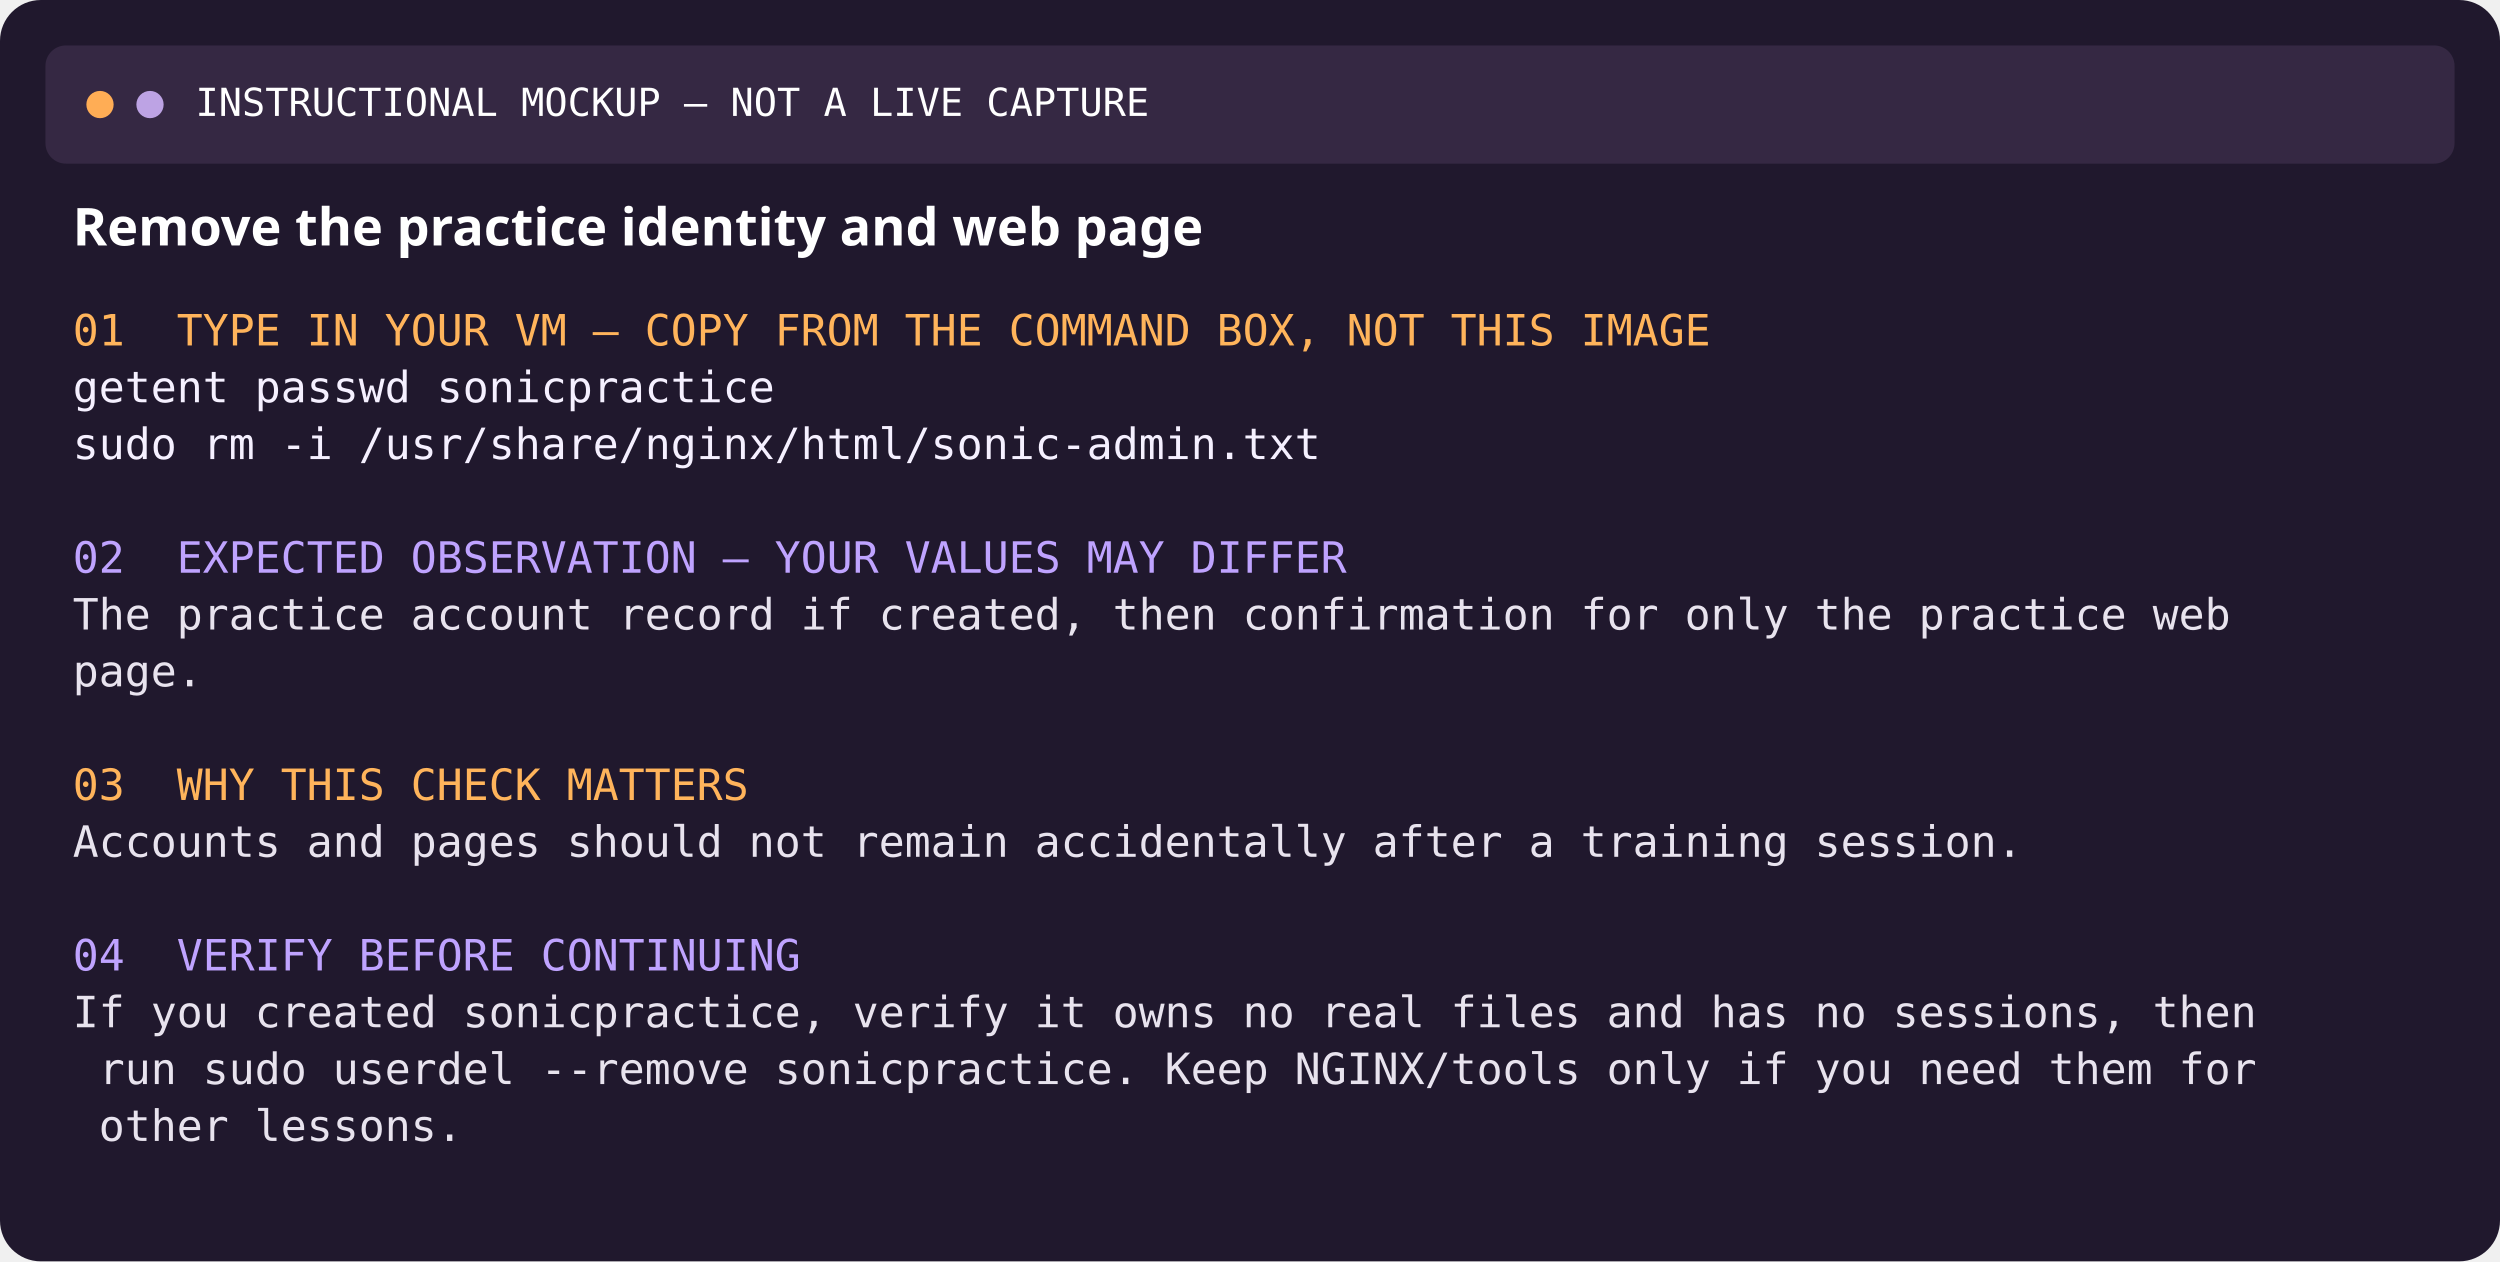
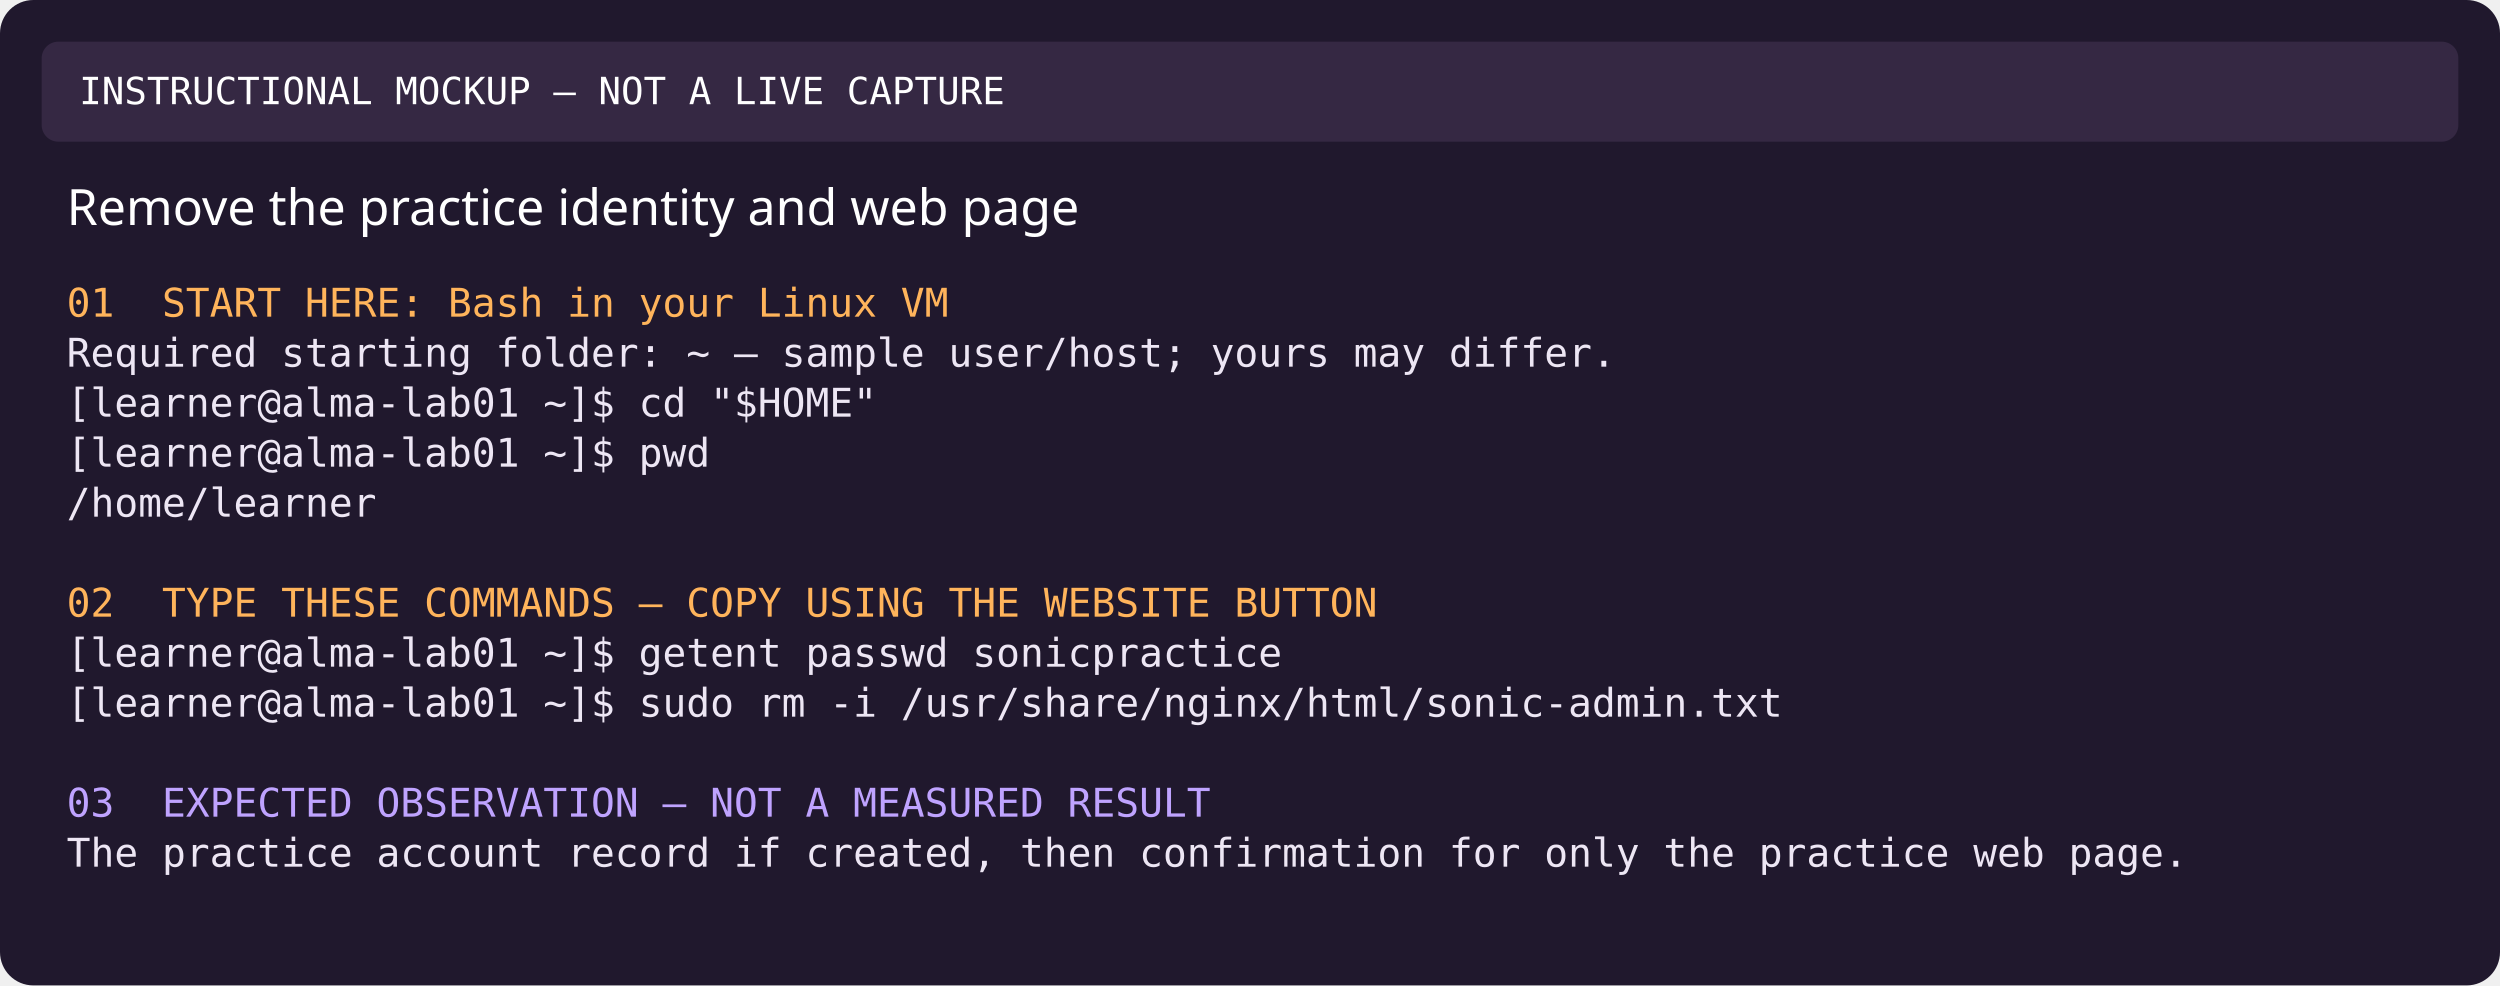
- <svg xmlns="http://www.w3.org/2000/svg" width="1100" height="555" viewBox="0 0 1100 555" role="img" aria-labelledby="title desc">
-   <rect width="1100" height="555" rx="18" fill="#20182d" />
-   <rect x="20" y="20" width="1060" height="52" rx="9" fill="#352843" />
-   <circle cx="44" cy="46" r="6" fill="#ffad55" />
-   <circle cx="66" cy="46" r="6" fill="#bda3e4" />
-   <text x="86" y="51" fill="#ffffff" font-family="monospace" font-size="17">INSTRUCTIONAL MOCKUP — NOT A LIVE CAPTURE</text>
-   <text x="32" y="108" fill="#ffffff" font-family="sans-serif" font-weight="700" font-size="23">Remove the practice identity and web page</text>
-   <text x="32" y="152" fill="#ffb45b" font-family="monospace" font-size="19" xml:space="preserve">01  TYPE IN YOUR VM — COPY FROM THE COMMAND BOX, NOT THIS IMAGE</text>
-   <text x="32" y="177" fill="#f5f0ff" font-family="monospace" font-size="19" xml:space="preserve">getent passwd sonicpractice</text>
-   <text x="32" y="202" fill="#f5f0ff" font-family="monospace" font-size="19" xml:space="preserve">sudo rm -i /usr/share/nginx/html/sonic-admin.txt</text>
-   <text x="32" y="227" fill="#fff" font-family="monospace" font-size="19" xml:space="preserve" />
-   <text x="32" y="252" fill="#bfa3ff" font-family="monospace" font-size="19" xml:space="preserve">02  EXPECTED OBSERVATION — YOUR VALUES MAY DIFFER</text>
-   <text x="32" y="277" fill="#e8e3ee" font-family="monospace" font-size="19" xml:space="preserve">The practice account record if created, then confirmation for only the practice web </text>
-   <text x="32" y="302" fill="#e8e3ee" font-family="monospace" font-size="19" xml:space="preserve">page.</text>
-   <text x="32" y="327" fill="#fff" font-family="monospace" font-size="19" xml:space="preserve" />
-   <text x="32" y="352" fill="#ffb45b" font-family="monospace" font-size="19" xml:space="preserve">03  WHY THIS CHECK MATTERS</text>
-   <text x="32" y="377" fill="#e8e3ee" font-family="monospace" font-size="19" xml:space="preserve">Accounts and pages should not remain accidentally after a training session.</text>
-   <text x="32" y="402" fill="#fff" font-family="monospace" font-size="19" xml:space="preserve" />
-   <text x="32" y="427" fill="#bfa3ff" font-family="monospace" font-size="19" xml:space="preserve">04  VERIFY BEFORE CONTINUING</text>
-   <text x="32" y="452" fill="#e8e3ee" font-family="monospace" font-size="19" xml:space="preserve">If you created sonicpractice, verify it owns no real files and has no sessions, then</text>
-   <text x="32" y="477" fill="#e8e3ee" font-family="monospace" font-size="19" xml:space="preserve"> run sudo userdel --remove sonicpractice. Keep NGINX/tools only if you need them for</text>
-   <text x="32" y="502" fill="#e8e3ee" font-family="monospace" font-size="19" xml:space="preserve"> other lessons.</text>
+ <svg xmlns="http://www.w3.org/2000/svg" width="1200" height="473" viewBox="0 0 1200 473" role="img" aria-labelledby="title desc">
+   <rect width="1200" height="473" rx="16" fill="#20182d" />
+   <rect x="20" y="20" width="1160" height="48" rx="8" fill="#352843" />
+   <text x="38" y="50" fill="#fff" font-family="monospace" font-size="18">INSTRUCTIONAL MOCKUP — NOT A LIVE CAPTURE</text>
+   <text x="32" y="108" fill="#fff" font-family="sans-serif" font-size="24">Remove the practice identity and web page</text>
+   <text x="32" y="152" fill="#ffb45b" font-family="monospace" font-size="19" xml:space="preserve">01  START HERE: Bash in your Linux VM</text>
+   <text x="32" y="176" fill="#ede6f4" font-family="monospace" font-size="19" xml:space="preserve">Required starting folder: ~ — sample user/host; yours may differ.</text>
+   <text x="32" y="200" fill="#ede6f4" font-family="monospace" font-size="19" xml:space="preserve">[learner@alma-lab01 ~]$ cd "$HOME"</text>
+   <text x="32" y="224" fill="#ede6f4" font-family="monospace" font-size="19" xml:space="preserve">[learner@alma-lab01 ~]$ pwd</text>
+   <text x="32" y="248" fill="#ede6f4" font-family="monospace" font-size="19" xml:space="preserve">/home/learner</text>
+   <text x="32" y="272" fill="#ede6f4" font-family="monospace" font-size="19" xml:space="preserve" />
+   <text x="32" y="296" fill="#ffb45b" font-family="monospace" font-size="19" xml:space="preserve">02  TYPE THESE COMMANDS — COPY USING THE WEBSITE BUTTON</text>
+   <text x="32" y="320" fill="#ede6f4" font-family="monospace" font-size="19" xml:space="preserve">[learner@alma-lab01 ~]$ getent passwd sonicpractice</text>
+   <text x="32" y="344" fill="#ede6f4" font-family="monospace" font-size="19" xml:space="preserve">[learner@alma-lab01 ~]$ sudo rm -i /usr/share/nginx/html/sonic-admin.txt</text>
+   <text x="32" y="368" fill="#ede6f4" font-family="monospace" font-size="19" xml:space="preserve" />
+   <text x="32" y="392" fill="#bfa3ff" font-family="monospace" font-size="19" xml:space="preserve">03  EXPECTED OBSERVATION — NOT A MEASURED RESULT</text>
+   <text x="32" y="416" fill="#ede6f4" font-family="monospace" font-size="19" xml:space="preserve">The practice account record if created, then confirmation for only the practice web page.</text>
</svg>
